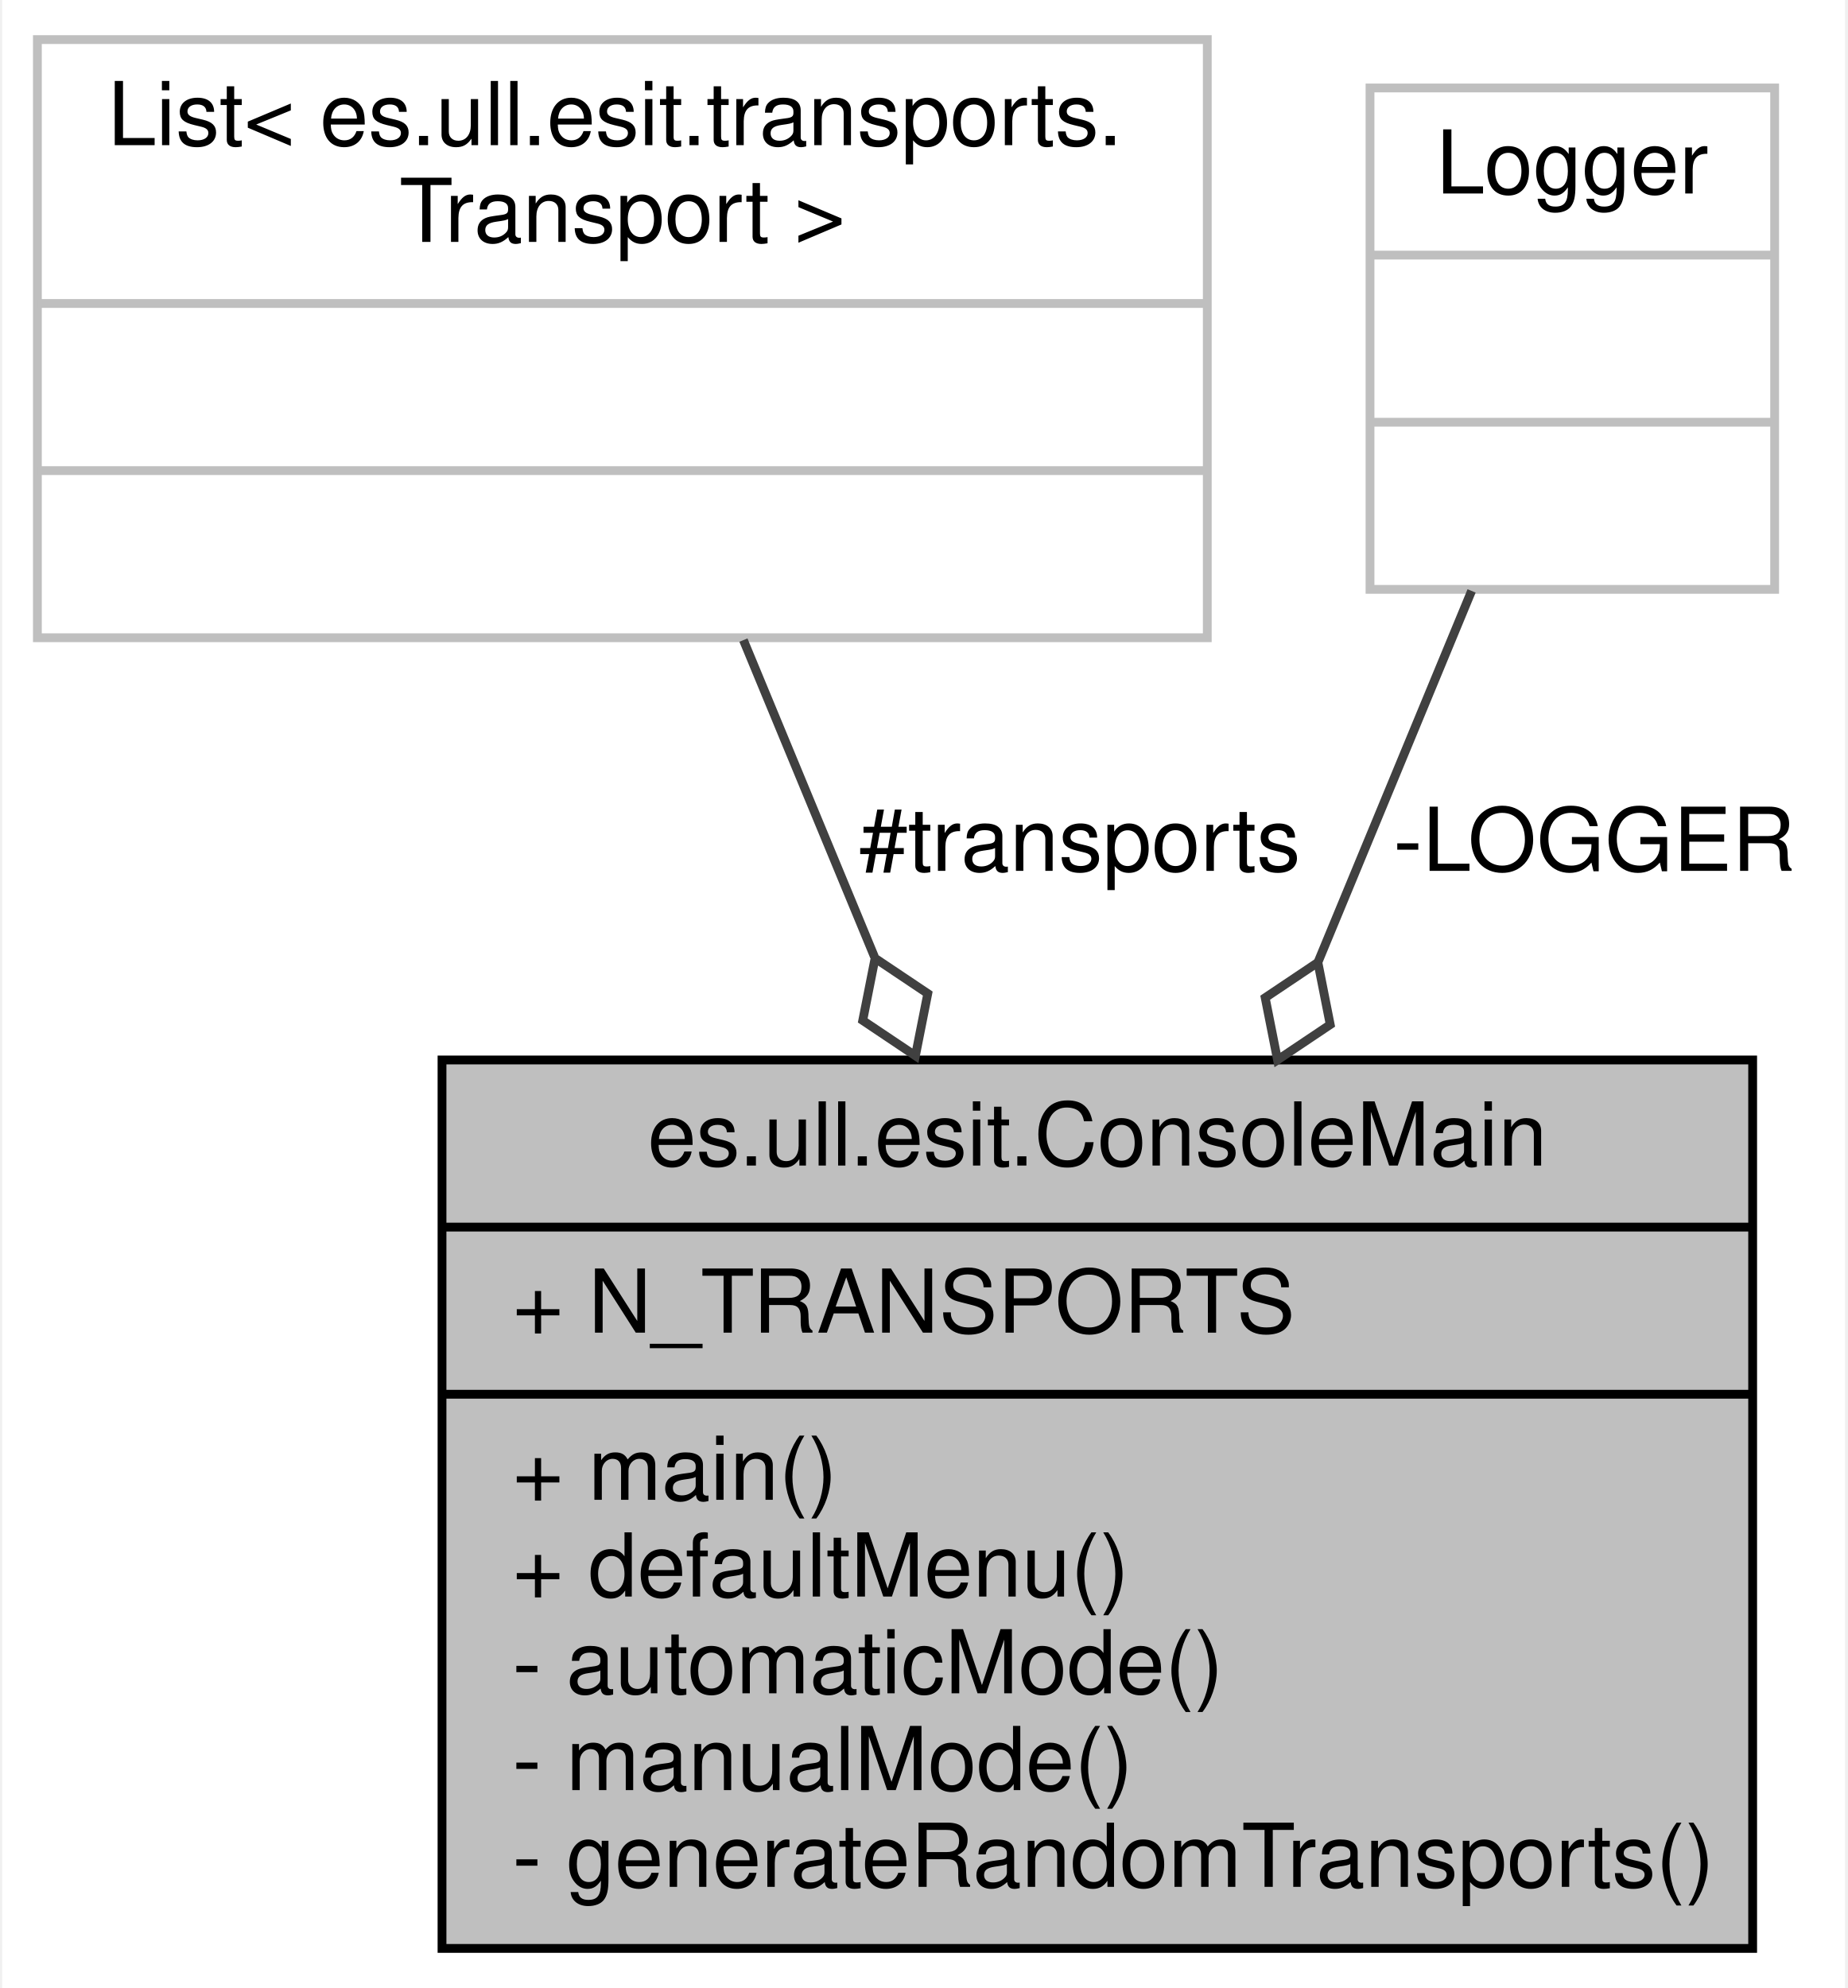
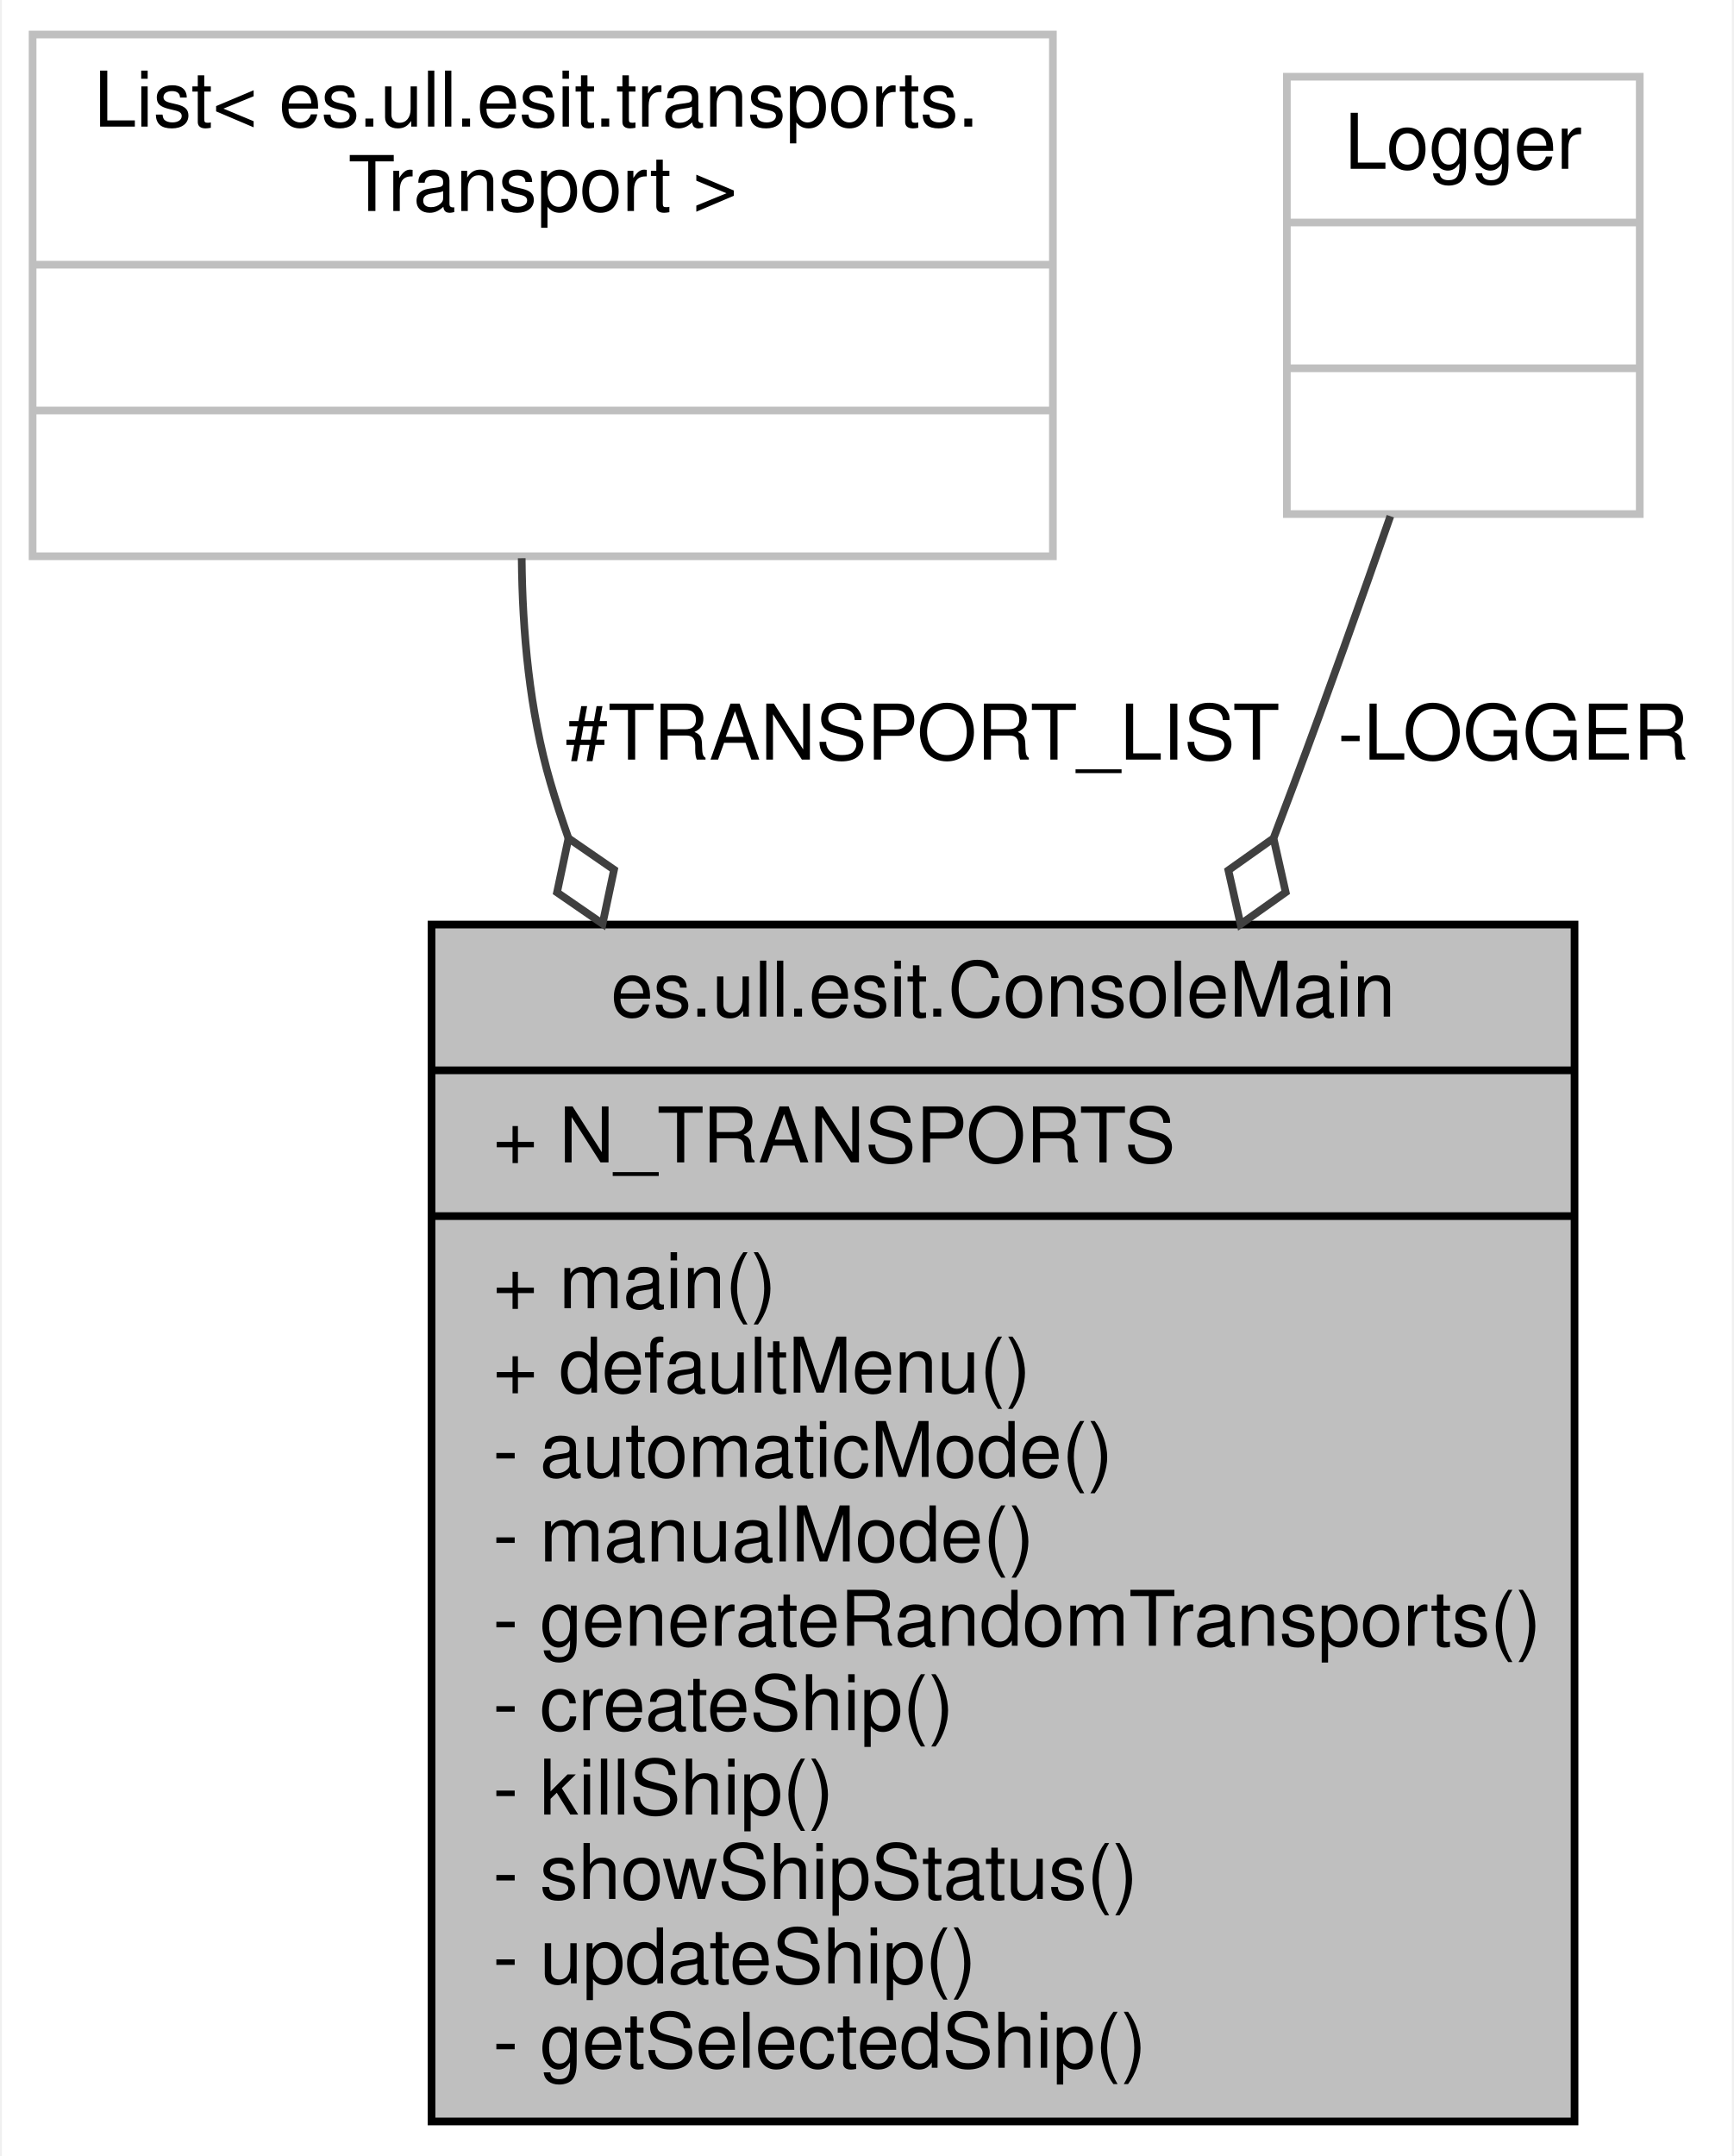
- <svg xmlns="http://www.w3.org/2000/svg" width="210pt" height="226pt" viewBox="0.00 0.00 209.50 226.00">
-   <g id="graph0" class="graph" transform="scale(1 1) rotate(0) translate(4 222)">
-     <polygon fill="white" stroke="none" points="-4,4 -4,-222 205.5,-222 205.5,4 -4,4" />
+ <svg xmlns="http://www.w3.org/2000/svg" width="226pt" height="281pt" viewBox="0.00 0.00 225.50 281.00">
+   <g id="graph0" class="graph" transform="scale(1 1) rotate(0) translate(4 277)">
+     <polygon fill="white" stroke="none" points="-4,4 -4,-277 221.5,-277 221.5,4 -4,4" />
    <g id="node1" class="node">
-       <polygon fill="#bfbfbf" stroke="black" points="46,-0.5 46,-101.5 195,-101.5 195,-0.5 46,-0.5" />
-       <text text-anchor="middle" x="120.5" y="-89.5" font-family="Helvetica,sans-Serif" font-size="10.00">es.ull.esit.ConsoleMain</text>
-       <polyline fill="none" stroke="black" points="46,-82.5 195,-82.5 " />
-       <text text-anchor="start" x="54" y="-70.5" font-family="Helvetica,sans-Serif" font-size="10.00">+ N_TRANSPORTS</text>
-       <polyline fill="none" stroke="black" points="46,-63.5 195,-63.5 " />
-       <text text-anchor="start" x="54" y="-51.5" font-family="Helvetica,sans-Serif" font-size="10.00">+ main()</text>
-       <text text-anchor="start" x="54" y="-40.5" font-family="Helvetica,sans-Serif" font-size="10.00">+ defaultMenu()</text>
-       <text text-anchor="start" x="54" y="-29.5" font-family="Helvetica,sans-Serif" font-size="10.00">- automaticMode()</text>
-       <text text-anchor="start" x="54" y="-18.5" font-family="Helvetica,sans-Serif" font-size="10.00">- manualMode()</text>
-       <text text-anchor="start" x="54" y="-7.5" font-family="Helvetica,sans-Serif" font-size="10.00">- generateRandomTransports()</text>
+       <polygon fill="#bfbfbf" stroke="black" points="52,-0.5 52,-156.5 201,-156.5 201,-0.5 52,-0.5" />
+       <text text-anchor="middle" x="126.5" y="-144.5" font-family="Helvetica,sans-Serif" font-size="10.00">es.ull.esit.ConsoleMain</text>
+       <polyline fill="none" stroke="black" points="52,-137.5 201,-137.5 " />
+       <text text-anchor="start" x="60" y="-125.5" font-family="Helvetica,sans-Serif" font-size="10.00">+ N_TRANSPORTS</text>
+       <polyline fill="none" stroke="black" points="52,-118.5 201,-118.5 " />
+       <text text-anchor="start" x="60" y="-106.5" font-family="Helvetica,sans-Serif" font-size="10.00">+ main()</text>
+       <text text-anchor="start" x="60" y="-95.5" font-family="Helvetica,sans-Serif" font-size="10.00">+ defaultMenu()</text>
+       <text text-anchor="start" x="60" y="-84.5" font-family="Helvetica,sans-Serif" font-size="10.00">- automaticMode()</text>
+       <text text-anchor="start" x="60" y="-73.5" font-family="Helvetica,sans-Serif" font-size="10.00">- manualMode()</text>
+       <text text-anchor="start" x="60" y="-62.5" font-family="Helvetica,sans-Serif" font-size="10.00">- generateRandomTransports()</text>
+       <text text-anchor="start" x="60" y="-51.5" font-family="Helvetica,sans-Serif" font-size="10.00">- createShip()</text>
+       <text text-anchor="start" x="60" y="-40.5" font-family="Helvetica,sans-Serif" font-size="10.00">- killShip()</text>
+       <text text-anchor="start" x="60" y="-29.5" font-family="Helvetica,sans-Serif" font-size="10.00">- showShipStatus()</text>
+       <text text-anchor="start" x="60" y="-18.5" font-family="Helvetica,sans-Serif" font-size="10.00">- updateShip()</text>
+       <text text-anchor="start" x="60" y="-7.5" font-family="Helvetica,sans-Serif" font-size="10.00">- getSelectedShip()</text>
    </g>
    <g id="node2" class="node">
-       <polygon fill="white" stroke="#bfbfbf" points="0,-149.5 0,-217.5 133,-217.5 133,-149.5 0,-149.5" />
-       <text text-anchor="start" x="8" y="-205.5" font-family="Helvetica,sans-Serif" font-size="10.00">List&lt; es.ull.esit.transports.</text>
-       <text text-anchor="middle" x="66.5" y="-194.5" font-family="Helvetica,sans-Serif" font-size="10.00">Transport &gt;</text>
-       <polyline fill="none" stroke="#bfbfbf" points="0,-187.5 133,-187.5 " />
-       <text text-anchor="middle" x="66.5" y="-175.5" font-family="Helvetica,sans-Serif" font-size="10.00"> </text>
-       <polyline fill="none" stroke="#bfbfbf" points="0,-168.5 133,-168.5 " />
-       <text text-anchor="middle" x="66.5" y="-156.5" font-family="Helvetica,sans-Serif" font-size="10.00"> </text>
+       <polygon fill="white" stroke="#bfbfbf" points="0,-204.5 0,-272.5 133,-272.5 133,-204.5 0,-204.5" />
+       <text text-anchor="start" x="8" y="-260.5" font-family="Helvetica,sans-Serif" font-size="10.00">List&lt; es.ull.esit.transports.</text>
+       <text text-anchor="middle" x="66.5" y="-249.5" font-family="Helvetica,sans-Serif" font-size="10.00">Transport &gt;</text>
+       <polyline fill="none" stroke="#bfbfbf" points="0,-242.5 133,-242.5 " />
+       <text text-anchor="middle" x="66.5" y="-230.5" font-family="Helvetica,sans-Serif" font-size="10.00"> </text>
+       <polyline fill="none" stroke="#bfbfbf" points="0,-223.5 133,-223.5 " />
+       <text text-anchor="middle" x="66.5" y="-211.5" font-family="Helvetica,sans-Serif" font-size="10.00"> </text>
    </g>
    <g id="edge1" class="edge">
-       <path fill="none" stroke="#404040" d="M80.266,-149.232C84.812,-138.247 90.022,-125.655 95.153,-113.256" />
-       <polygon fill="none" stroke="#404040" points="95.232,-113.063 93.83,-105.99 99.821,-101.975 101.223,-109.049 95.232,-113.063" />
-       <text text-anchor="middle" x="118.5" y="-123" font-family="Helvetica,sans-Serif" font-size="10.00"> #transports</text>
+       <path fill="none" stroke="#404040" d="M63.758,-204.244C63.84,-194.648 64.787,-184.27 67.5,-175 68.206,-172.589 68.99,-170.178 69.843,-167.775" />
+       <polygon fill="none" stroke="#404040" points="69.855,-167.744 68.362,-160.689 74.3,-156.597 75.793,-163.652 69.855,-167.744" />
+       <text text-anchor="middle" x="116" y="-178" font-family="Helvetica,sans-Serif" font-size="10.00"> #TRANSPORT_LIST</text>
    </g>
    <g id="node3" class="node">
-       <polygon fill="white" stroke="#bfbfbf" points="151.5,-155 151.5,-212 197.5,-212 197.5,-155 151.5,-155" />
-       <text text-anchor="middle" x="174.5" y="-200" font-family="Helvetica,sans-Serif" font-size="10.00">Logger</text>
-       <polyline fill="none" stroke="#bfbfbf" points="151.5,-193 197.5,-193 " />
-       <text text-anchor="middle" x="174.5" y="-181" font-family="Helvetica,sans-Serif" font-size="10.00"> </text>
-       <polyline fill="none" stroke="#bfbfbf" points="151.5,-174 197.5,-174 " />
-       <text text-anchor="middle" x="174.5" y="-162" font-family="Helvetica,sans-Serif" font-size="10.00"> </text>
+       <polygon fill="white" stroke="#bfbfbf" points="163.5,-210 163.5,-267 209.5,-267 209.5,-210 163.5,-210" />
+       <text text-anchor="middle" x="186.5" y="-255" font-family="Helvetica,sans-Serif" font-size="10.00">Logger</text>
+       <polyline fill="none" stroke="#bfbfbf" points="163.5,-248 209.5,-248 " />
+       <text text-anchor="middle" x="186.5" y="-236" font-family="Helvetica,sans-Serif" font-size="10.00"> </text>
+       <polyline fill="none" stroke="#bfbfbf" points="163.5,-229 209.5,-229 " />
+       <text text-anchor="middle" x="186.5" y="-217" font-family="Helvetica,sans-Serif" font-size="10.00"> </text>
    </g>
    <g id="edge2" class="edge">
-       <path fill="none" stroke="#404040" d="M163.048,-154.824C157.941,-142.483 151.709,-127.421 145.606,-112.672" />
-       <polygon fill="none" stroke="#404040" points="145.573,-112.593 139.583,-108.579 140.985,-101.505 146.975,-105.52 145.573,-112.593" />
-       <text text-anchor="middle" x="177" y="-123" font-family="Helvetica,sans-Serif" font-size="10.00"> -LOGGER</text>
+       <path fill="none" stroke="#404040" d="M176.991,-209.723C173.202,-198.857 168.739,-186.31 164.5,-175 163.619,-172.65 162.721,-170.271 161.809,-167.871" />
+       <polygon fill="none" stroke="#404040" points="161.76,-167.742 155.876,-163.573 157.462,-156.538 163.346,-160.708 161.76,-167.742" />
+       <text text-anchor="middle" x="193" y="-178" font-family="Helvetica,sans-Serif" font-size="10.00"> -LOGGER</text>
    </g>
  </g>
</svg>
